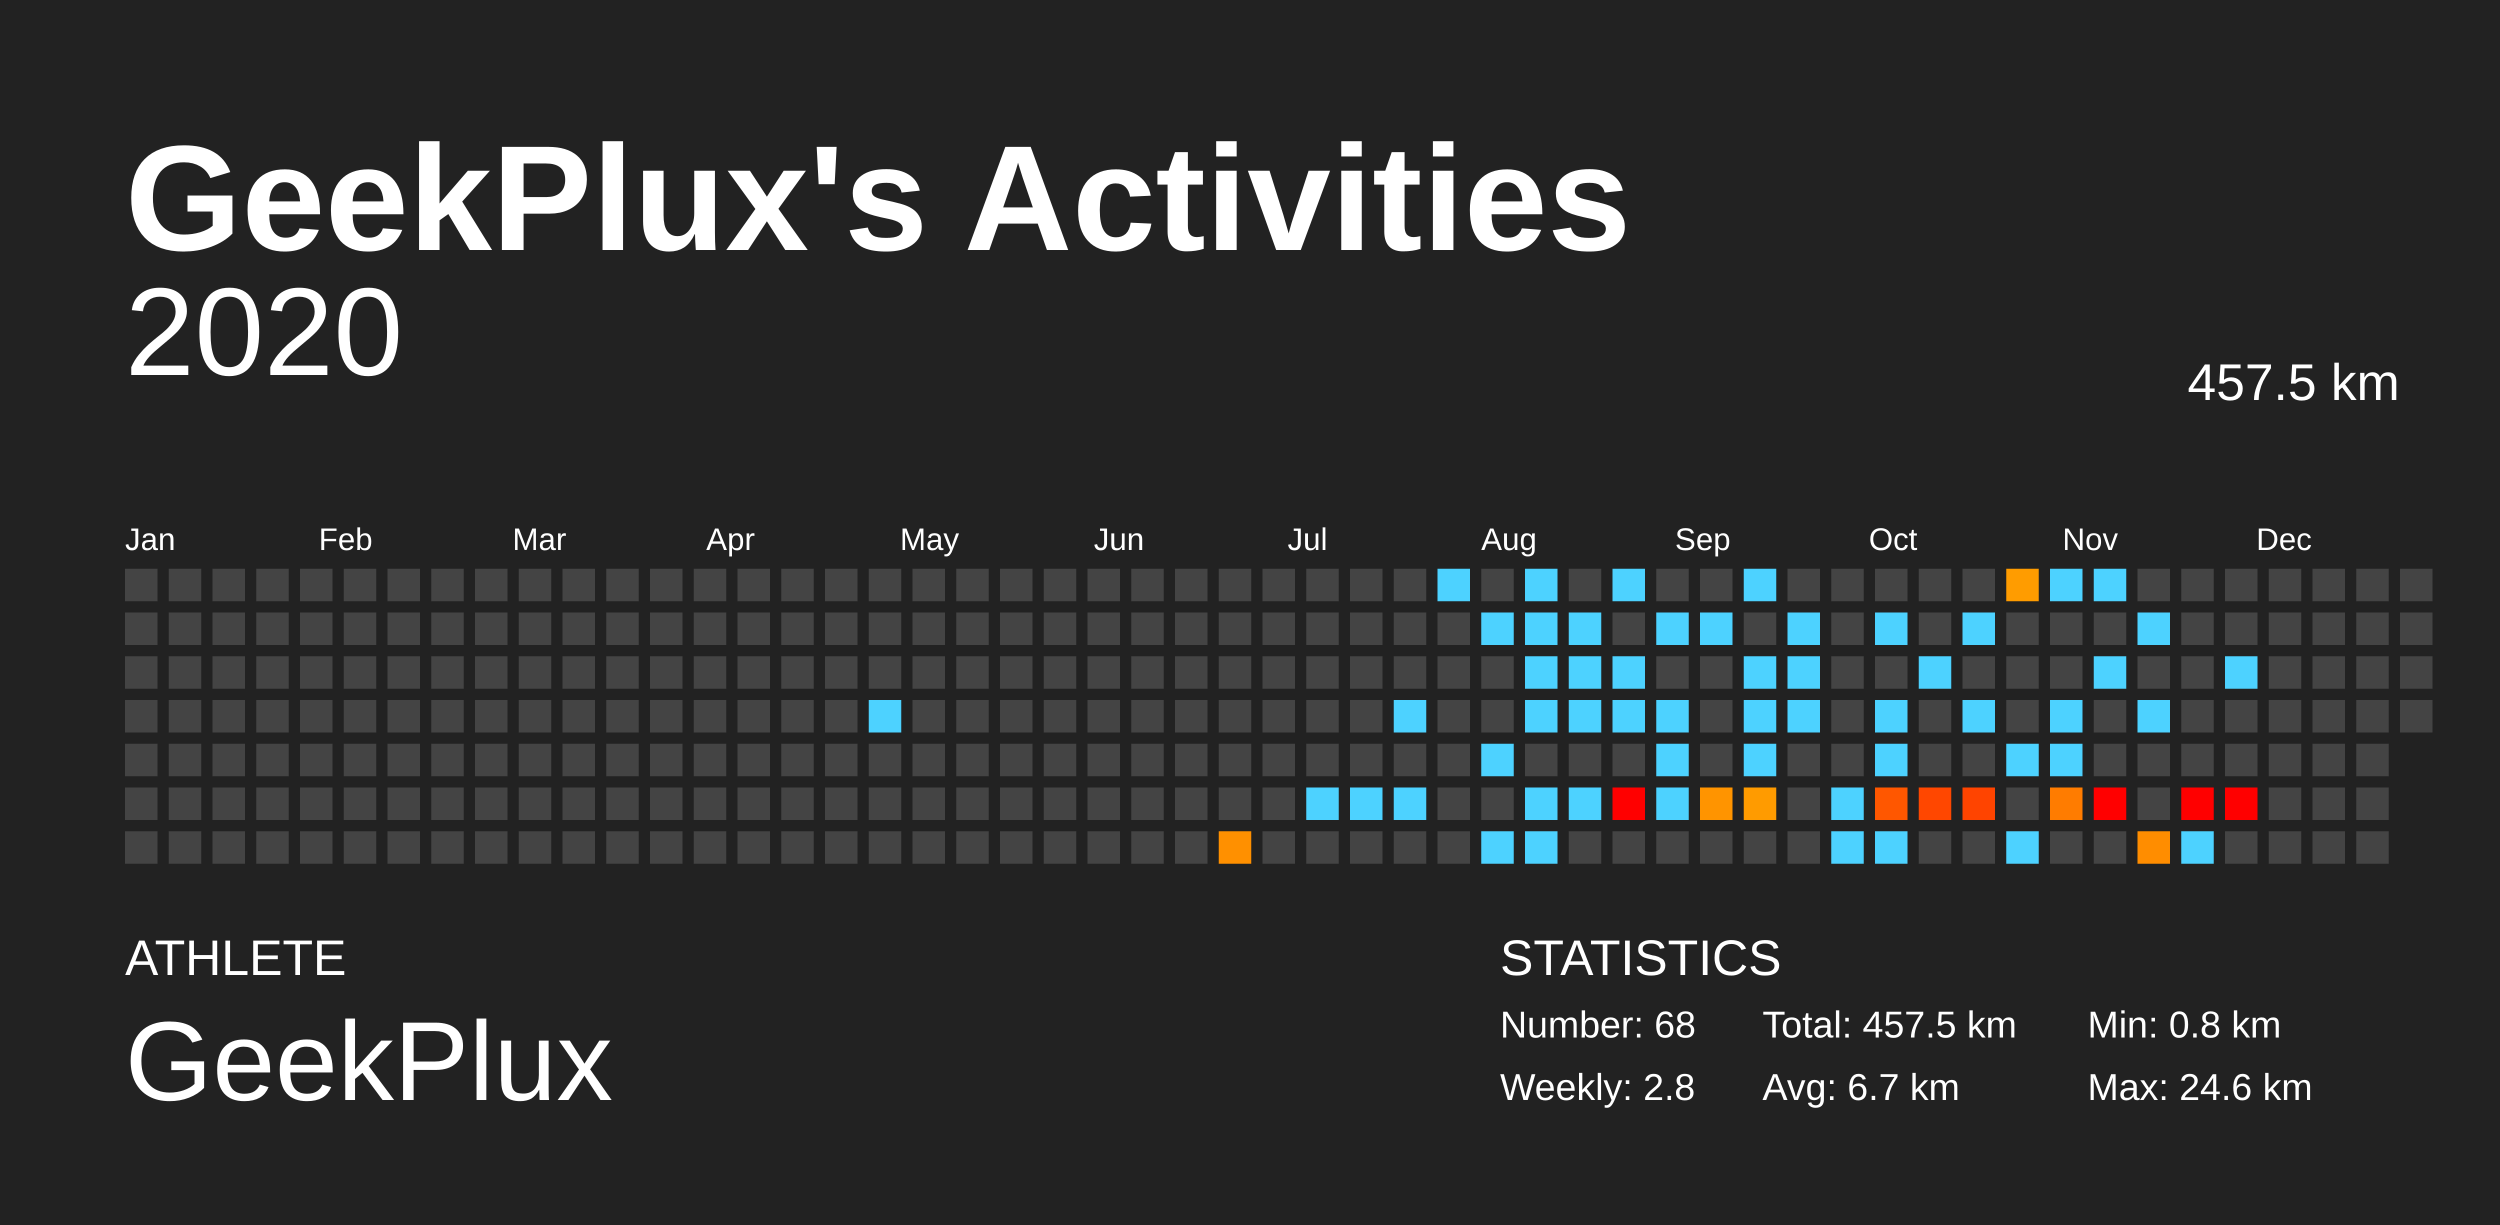
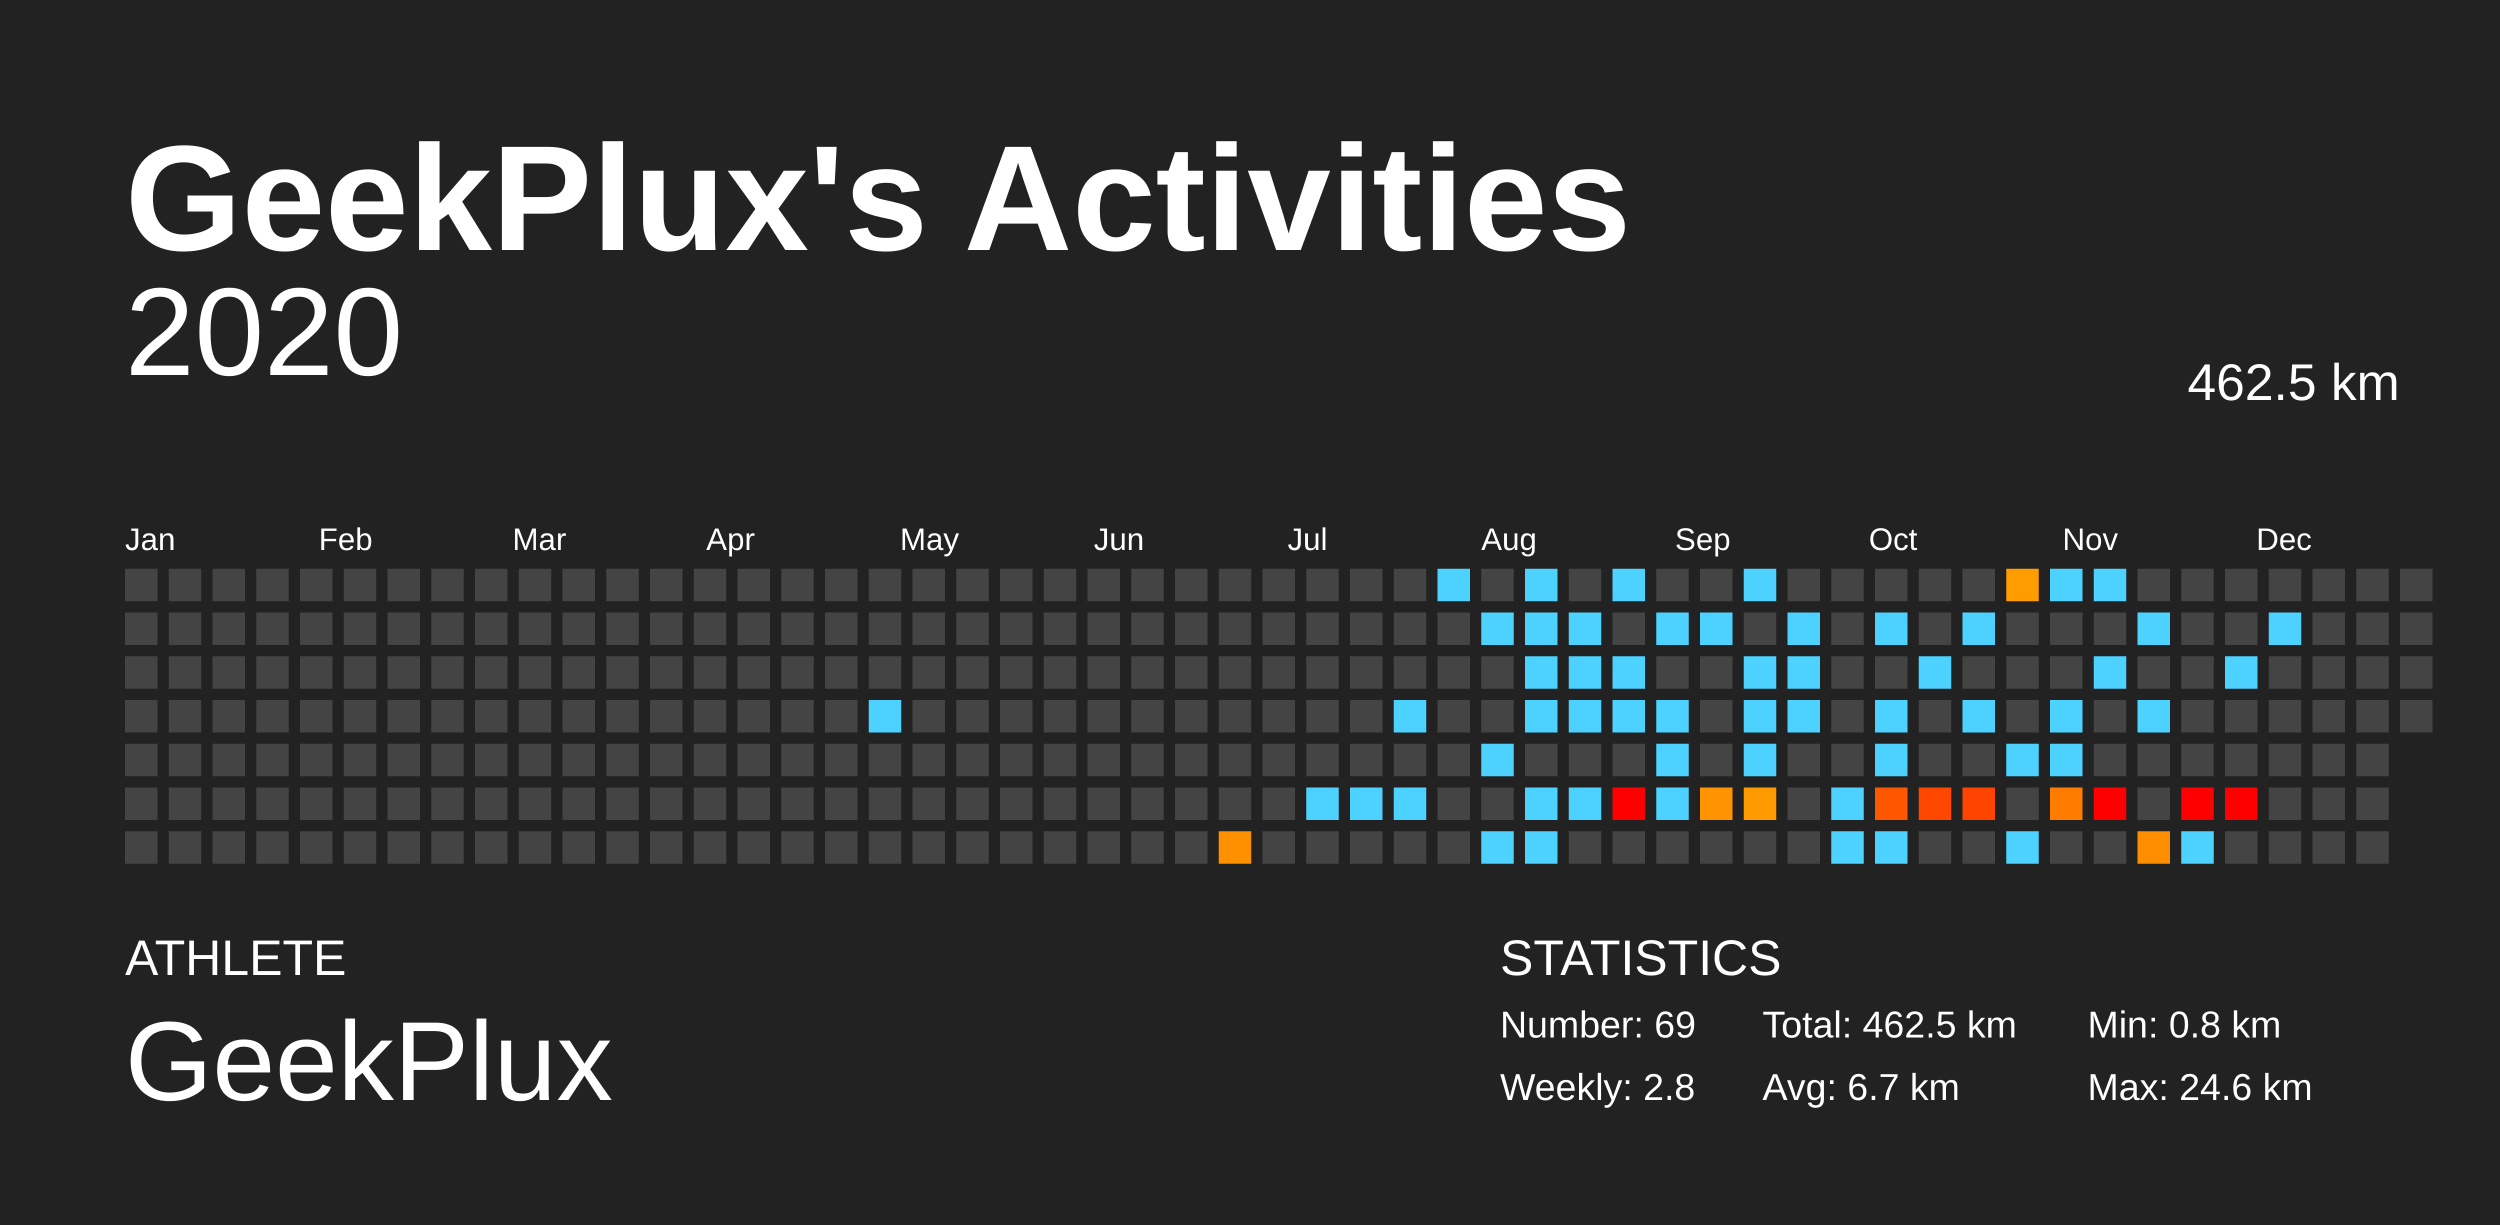
<svg xmlns="http://www.w3.org/2000/svg" baseProfile="full" height="98mm" version="1.1" viewBox="0,0,200,98" width="200mm">
  <defs />
  <rect fill="#222222" height="98" width="200" x="0" y="0" />
  <text fill="#FFFFFF" style="font-size:12px; font-family:Arial; font-weight:bold;" x="10" y="20">GeekPlux's Activities</text>
  <text fill="#FFFFFF" style="font-size:4px; font-family:Arial" x="10" y="78">ATHLETE</text>
  <text fill="#FFFFFF" style="font-size:9px; font-family:Arial" x="10" y="88">GeekPlux</text>
  <text fill="#FFFFFF" style="font-size:4px; font-family:Arial" x="120" y="78">STATISTICS</text>
-   <text fill="#FFFFFF" style="font-size:3px; font-family:Arial" x="120" y="83">Number: 68</text>
+   <text fill="#FFFFFF" style="font-size:3px; font-family:Arial" x="120" y="83">Number: 69</text>
  <text fill="#FFFFFF" style="font-size:3px; font-family:Arial" x="120" y="88">Weekly: 2.8</text>
-   <text fill="#FFFFFF" style="font-size:3px; font-family:Arial" x="141" y="83">Total: 457.5 km</text>
+   <text fill="#FFFFFF" style="font-size:3px; font-family:Arial" x="141" y="83">Total: 462.5 km</text>
  <text fill="#FFFFFF" style="font-size:3px; font-family:Arial" x="141" y="88">Avg: 6.7 km</text>
  <text fill="#FFFFFF" style="font-size:3px; font-family:Arial" x="167" y="83">Min: 0.8 km</text>
  <text fill="#FFFFFF" style="font-size:3px; font-family:Arial" x="167" y="88">Max: 24.6 km</text>
  <text alignment-baseline="hanging" fill="#FFFFFF" style="font-size:10.0px; font-family:Arial;" x="10" y="30">2020</text>
-   <text alignment-baseline="hanging" fill="#FFFFFF" style="font-size:4.125px; font-family:Arial;" x="175" y="32">457.5 km</text>
+   <text alignment-baseline="hanging" fill="#FFFFFF" style="font-size:4.125px; font-family:Arial;" x="175" y="32">462.5 km</text>
  <text fill="#FFFFFF" style="font-size:2.5px; font-family:Arial" x="10.0" y="44">Jan</text>
  <text fill="#FFFFFF" style="font-size:2.5px; font-family:Arial" x="25.5" y="44">Feb</text>
  <text fill="#FFFFFF" style="font-size:2.5px; font-family:Arial" x="41.0" y="44">Mar</text>
  <text fill="#FFFFFF" style="font-size:2.5px; font-family:Arial" x="56.5" y="44">Apr</text>
  <text fill="#FFFFFF" style="font-size:2.5px; font-family:Arial" x="72.0" y="44">May</text>
  <text fill="#FFFFFF" style="font-size:2.5px; font-family:Arial" x="87.5" y="44">Jun</text>
  <text fill="#FFFFFF" style="font-size:2.5px; font-family:Arial" x="103.0" y="44">Jul</text>
  <text fill="#FFFFFF" style="font-size:2.5px; font-family:Arial" x="118.5" y="44">Aug</text>
  <text fill="#FFFFFF" style="font-size:2.5px; font-family:Arial" x="134.0" y="44">Sep</text>
  <text fill="#FFFFFF" style="font-size:2.5px; font-family:Arial" x="149.5" y="44">Oct</text>
  <text fill="#FFFFFF" style="font-size:2.5px; font-family:Arial" x="165.0" y="44">Nov</text>
  <text fill="#FFFFFF" style="font-size:2.5px; font-family:Arial" x="180.5" y="44">Dec</text>
  <rect fill="#444444" height="2.6" width="2.6" x="10.0" y="45.5" />
  <rect fill="#444444" height="2.6" width="2.6" x="10.0" y="49.0" />
  <rect fill="#444444" height="2.6" width="2.6" x="10.0" y="52.5" />
  <rect fill="#444444" height="2.6" width="2.6" x="10.0" y="56.0" />
  <rect fill="#444444" height="2.6" width="2.6" x="10.0" y="59.5" />
  <rect fill="#444444" height="2.6" width="2.6" x="10.0" y="63.0" />
  <rect fill="#444444" height="2.6" width="2.6" x="10.0" y="66.5" />
  <rect fill="#444444" height="2.6" width="2.6" x="13.5" y="45.5" />
  <rect fill="#444444" height="2.6" width="2.6" x="13.5" y="49.0" />
  <rect fill="#444444" height="2.6" width="2.6" x="13.5" y="52.5" />
  <rect fill="#444444" height="2.6" width="2.6" x="13.5" y="56.0" />
  <rect fill="#444444" height="2.6" width="2.6" x="13.5" y="59.5" />
  <rect fill="#444444" height="2.6" width="2.6" x="13.5" y="63.0" />
  <rect fill="#444444" height="2.6" width="2.6" x="13.5" y="66.5" />
  <rect fill="#444444" height="2.6" width="2.6" x="17.0" y="45.5" />
  <rect fill="#444444" height="2.6" width="2.6" x="17.0" y="49.0" />
  <rect fill="#444444" height="2.6" width="2.6" x="17.0" y="52.5" />
  <rect fill="#444444" height="2.6" width="2.6" x="17.0" y="56.0" />
  <rect fill="#444444" height="2.6" width="2.6" x="17.0" y="59.5" />
  <rect fill="#444444" height="2.6" width="2.6" x="17.0" y="63.0" />
  <rect fill="#444444" height="2.6" width="2.6" x="17.0" y="66.5" />
  <rect fill="#444444" height="2.6" width="2.6" x="20.5" y="45.5" />
  <rect fill="#444444" height="2.6" width="2.6" x="20.5" y="49.0" />
  <rect fill="#444444" height="2.6" width="2.6" x="20.5" y="52.5" />
  <rect fill="#444444" height="2.6" width="2.6" x="20.5" y="56.0" />
  <rect fill="#444444" height="2.6" width="2.6" x="20.5" y="59.5" />
  <rect fill="#444444" height="2.6" width="2.6" x="20.5" y="63.0" />
  <rect fill="#444444" height="2.6" width="2.6" x="20.5" y="66.5" />
  <rect fill="#444444" height="2.6" width="2.6" x="24.0" y="45.5" />
  <rect fill="#444444" height="2.6" width="2.6" x="24.0" y="49.0" />
  <rect fill="#444444" height="2.6" width="2.6" x="24.0" y="52.5" />
  <rect fill="#444444" height="2.6" width="2.6" x="24.0" y="56.0" />
  <rect fill="#444444" height="2.6" width="2.6" x="24.0" y="59.5" />
  <rect fill="#444444" height="2.6" width="2.6" x="24.0" y="63.0" />
  <rect fill="#444444" height="2.6" width="2.6" x="24.0" y="66.5" />
  <rect fill="#444444" height="2.6" width="2.6" x="27.5" y="45.5" />
  <rect fill="#444444" height="2.6" width="2.6" x="27.5" y="49.0" />
  <rect fill="#444444" height="2.6" width="2.6" x="27.5" y="52.5" />
  <rect fill="#444444" height="2.6" width="2.6" x="27.5" y="56.0" />
  <rect fill="#444444" height="2.6" width="2.6" x="27.5" y="59.5" />
  <rect fill="#444444" height="2.6" width="2.6" x="27.5" y="63.0" />
  <rect fill="#444444" height="2.6" width="2.6" x="27.5" y="66.5" />
  <rect fill="#444444" height="2.6" width="2.6" x="31.0" y="45.5" />
  <rect fill="#444444" height="2.6" width="2.6" x="31.0" y="49.0" />
  <rect fill="#444444" height="2.6" width="2.6" x="31.0" y="52.5" />
  <rect fill="#444444" height="2.6" width="2.6" x="31.0" y="56.0" />
  <rect fill="#444444" height="2.6" width="2.6" x="31.0" y="59.5" />
  <rect fill="#444444" height="2.6" width="2.6" x="31.0" y="63.0" />
  <rect fill="#444444" height="2.6" width="2.6" x="31.0" y="66.5" />
  <rect fill="#444444" height="2.6" width="2.6" x="34.5" y="45.5" />
  <rect fill="#444444" height="2.6" width="2.6" x="34.5" y="49.0" />
  <rect fill="#444444" height="2.6" width="2.6" x="34.5" y="52.5" />
  <rect fill="#444444" height="2.6" width="2.6" x="34.5" y="56.0" />
  <rect fill="#444444" height="2.6" width="2.6" x="34.5" y="59.5" />
  <rect fill="#444444" height="2.6" width="2.6" x="34.5" y="63.0" />
  <rect fill="#444444" height="2.6" width="2.6" x="34.5" y="66.5" />
  <rect fill="#444444" height="2.6" width="2.6" x="38.0" y="45.5" />
  <rect fill="#444444" height="2.6" width="2.6" x="38.0" y="49.0" />
  <rect fill="#444444" height="2.6" width="2.6" x="38.0" y="52.5" />
  <rect fill="#444444" height="2.6" width="2.6" x="38.0" y="56.0" />
  <rect fill="#444444" height="2.6" width="2.6" x="38.0" y="59.5" />
  <rect fill="#444444" height="2.6" width="2.6" x="38.0" y="63.0" />
  <rect fill="#444444" height="2.6" width="2.6" x="38.0" y="66.5" />
  <rect fill="#444444" height="2.6" width="2.6" x="41.5" y="45.5" />
  <rect fill="#444444" height="2.6" width="2.6" x="41.5" y="49.0" />
  <rect fill="#444444" height="2.6" width="2.6" x="41.5" y="52.5" />
  <rect fill="#444444" height="2.6" width="2.6" x="41.5" y="56.0" />
  <rect fill="#444444" height="2.6" width="2.6" x="41.5" y="59.5" />
  <rect fill="#444444" height="2.6" width="2.6" x="41.5" y="63.0" />
  <rect fill="#444444" height="2.6" width="2.6" x="41.5" y="66.5" />
  <rect fill="#444444" height="2.6" width="2.6" x="45.0" y="45.5" />
  <rect fill="#444444" height="2.6" width="2.6" x="45.0" y="49.0" />
  <rect fill="#444444" height="2.6" width="2.6" x="45.0" y="52.5" />
  <rect fill="#444444" height="2.6" width="2.6" x="45.0" y="56.0" />
  <rect fill="#444444" height="2.6" width="2.6" x="45.0" y="59.5" />
  <rect fill="#444444" height="2.6" width="2.6" x="45.0" y="63.0" />
  <rect fill="#444444" height="2.6" width="2.6" x="45.0" y="66.5" />
  <rect fill="#444444" height="2.6" width="2.6" x="48.5" y="45.5" />
  <rect fill="#444444" height="2.6" width="2.6" x="48.5" y="49.0" />
  <rect fill="#444444" height="2.6" width="2.6" x="48.5" y="52.5" />
  <rect fill="#444444" height="2.6" width="2.6" x="48.5" y="56.0" />
  <rect fill="#444444" height="2.6" width="2.6" x="48.5" y="59.5" />
  <rect fill="#444444" height="2.6" width="2.6" x="48.5" y="63.0" />
  <rect fill="#444444" height="2.6" width="2.6" x="48.5" y="66.5" />
  <rect fill="#444444" height="2.6" width="2.6" x="52.0" y="45.5" />
  <rect fill="#444444" height="2.6" width="2.6" x="52.0" y="49.0" />
  <rect fill="#444444" height="2.6" width="2.6" x="52.0" y="52.5" />
  <rect fill="#444444" height="2.6" width="2.6" x="52.0" y="56.0" />
  <rect fill="#444444" height="2.6" width="2.6" x="52.0" y="59.5" />
  <rect fill="#444444" height="2.6" width="2.6" x="52.0" y="63.0" />
  <rect fill="#444444" height="2.6" width="2.6" x="52.0" y="66.5" />
  <rect fill="#444444" height="2.6" width="2.6" x="55.5" y="45.5" />
  <rect fill="#444444" height="2.6" width="2.6" x="55.5" y="49.0" />
  <rect fill="#444444" height="2.6" width="2.6" x="55.5" y="52.5" />
  <rect fill="#444444" height="2.6" width="2.6" x="55.5" y="56.0" />
  <rect fill="#444444" height="2.6" width="2.6" x="55.5" y="59.5" />
  <rect fill="#444444" height="2.6" width="2.6" x="55.5" y="63.0" />
  <rect fill="#444444" height="2.6" width="2.6" x="55.5" y="66.5" />
  <rect fill="#444444" height="2.6" width="2.6" x="59.0" y="45.5" />
  <rect fill="#444444" height="2.6" width="2.6" x="59.0" y="49.0" />
  <rect fill="#444444" height="2.6" width="2.6" x="59.0" y="52.5" />
  <rect fill="#444444" height="2.6" width="2.6" x="59.0" y="56.0" />
  <rect fill="#444444" height="2.6" width="2.6" x="59.0" y="59.5" />
  <rect fill="#444444" height="2.6" width="2.6" x="59.0" y="63.0" />
  <rect fill="#444444" height="2.6" width="2.6" x="59.0" y="66.5" />
  <rect fill="#444444" height="2.6" width="2.6" x="62.5" y="45.5" />
  <rect fill="#444444" height="2.6" width="2.6" x="62.5" y="49.0" />
  <rect fill="#444444" height="2.6" width="2.6" x="62.5" y="52.5" />
  <rect fill="#444444" height="2.6" width="2.6" x="62.5" y="56.0" />
  <rect fill="#444444" height="2.6" width="2.6" x="62.5" y="59.5" />
  <rect fill="#444444" height="2.6" width="2.6" x="62.5" y="63.0" />
  <rect fill="#444444" height="2.6" width="2.6" x="62.5" y="66.5" />
  <rect fill="#444444" height="2.6" width="2.6" x="66.0" y="45.5" />
  <rect fill="#444444" height="2.6" width="2.6" x="66.0" y="49.0" />
  <rect fill="#444444" height="2.6" width="2.6" x="66.0" y="52.5" />
  <rect fill="#444444" height="2.6" width="2.6" x="66.0" y="56.0" />
  <rect fill="#444444" height="2.6" width="2.6" x="66.0" y="59.5" />
  <rect fill="#444444" height="2.6" width="2.6" x="66.0" y="63.0" />
  <rect fill="#444444" height="2.6" width="2.6" x="66.0" y="66.5" />
  <rect fill="#444444" height="2.6" width="2.6" x="69.5" y="45.5" />
  <rect fill="#444444" height="2.6" width="2.6" x="69.5" y="49.0" />
  <rect fill="#444444" height="2.6" width="2.6" x="69.5" y="52.5" />
  <rect fill="#4dd2ff" height="2.6" width="2.6" x="69.5" y="56.0" />
  <rect fill="#444444" height="2.6" width="2.6" x="69.5" y="59.5" />
  <rect fill="#444444" height="2.6" width="2.6" x="69.5" y="63.0" />
  <rect fill="#444444" height="2.6" width="2.6" x="69.5" y="66.5" />
  <rect fill="#444444" height="2.6" width="2.6" x="73.0" y="45.5" />
  <rect fill="#444444" height="2.6" width="2.6" x="73.0" y="49.0" />
  <rect fill="#444444" height="2.6" width="2.6" x="73.0" y="52.5" />
  <rect fill="#444444" height="2.6" width="2.6" x="73.0" y="56.0" />
  <rect fill="#444444" height="2.6" width="2.6" x="73.0" y="59.5" />
  <rect fill="#444444" height="2.6" width="2.6" x="73.0" y="63.0" />
  <rect fill="#444444" height="2.6" width="2.6" x="73.0" y="66.5" />
  <rect fill="#444444" height="2.6" width="2.6" x="76.5" y="45.5" />
  <rect fill="#444444" height="2.6" width="2.6" x="76.5" y="49.0" />
  <rect fill="#444444" height="2.6" width="2.6" x="76.5" y="52.5" />
  <rect fill="#444444" height="2.6" width="2.6" x="76.5" y="56.0" />
  <rect fill="#444444" height="2.6" width="2.6" x="76.5" y="59.5" />
  <rect fill="#444444" height="2.6" width="2.6" x="76.5" y="63.0" />
  <rect fill="#444444" height="2.6" width="2.6" x="76.5" y="66.5" />
  <rect fill="#444444" height="2.6" width="2.6" x="80.0" y="45.5" />
  <rect fill="#444444" height="2.6" width="2.6" x="80.0" y="49.0" />
  <rect fill="#444444" height="2.6" width="2.6" x="80.0" y="52.5" />
  <rect fill="#444444" height="2.6" width="2.6" x="80.0" y="56.0" />
  <rect fill="#444444" height="2.6" width="2.6" x="80.0" y="59.5" />
  <rect fill="#444444" height="2.6" width="2.6" x="80.0" y="63.0" />
  <rect fill="#444444" height="2.6" width="2.6" x="80.0" y="66.5" />
  <rect fill="#444444" height="2.6" width="2.6" x="83.5" y="45.5" />
  <rect fill="#444444" height="2.6" width="2.6" x="83.5" y="49.0" />
  <rect fill="#444444" height="2.6" width="2.6" x="83.5" y="52.5" />
  <rect fill="#444444" height="2.6" width="2.6" x="83.5" y="56.0" />
  <rect fill="#444444" height="2.6" width="2.6" x="83.5" y="59.5" />
  <rect fill="#444444" height="2.6" width="2.6" x="83.5" y="63.0" />
  <rect fill="#444444" height="2.6" width="2.6" x="83.5" y="66.5" />
  <rect fill="#444444" height="2.6" width="2.6" x="87.0" y="45.5" />
  <rect fill="#444444" height="2.6" width="2.6" x="87.0" y="49.0" />
  <rect fill="#444444" height="2.6" width="2.6" x="87.0" y="52.5" />
  <rect fill="#444444" height="2.6" width="2.6" x="87.0" y="56.0" />
  <rect fill="#444444" height="2.6" width="2.6" x="87.0" y="59.5" />
  <rect fill="#444444" height="2.6" width="2.6" x="87.0" y="63.0" />
  <rect fill="#444444" height="2.6" width="2.6" x="87.0" y="66.5" />
  <rect fill="#444444" height="2.6" width="2.6" x="90.5" y="45.5" />
  <rect fill="#444444" height="2.6" width="2.6" x="90.5" y="49.0" />
  <rect fill="#444444" height="2.6" width="2.6" x="90.5" y="52.5" />
  <rect fill="#444444" height="2.6" width="2.6" x="90.5" y="56.0" />
  <rect fill="#444444" height="2.6" width="2.6" x="90.5" y="59.5" />
  <rect fill="#444444" height="2.6" width="2.6" x="90.5" y="63.0" />
  <rect fill="#444444" height="2.6" width="2.6" x="90.5" y="66.5" />
  <rect fill="#444444" height="2.6" width="2.6" x="94.0" y="45.5" />
  <rect fill="#444444" height="2.6" width="2.6" x="94.0" y="49.0" />
  <rect fill="#444444" height="2.6" width="2.6" x="94.0" y="52.5" />
  <rect fill="#444444" height="2.6" width="2.6" x="94.0" y="56.0" />
  <rect fill="#444444" height="2.6" width="2.6" x="94.0" y="59.5" />
  <rect fill="#444444" height="2.6" width="2.6" x="94.0" y="63.0" />
  <rect fill="#444444" height="2.6" width="2.6" x="94.0" y="66.5" />
  <rect fill="#444444" height="2.6" width="2.6" x="97.5" y="45.5" />
  <rect fill="#444444" height="2.6" width="2.6" x="97.5" y="49.0" />
  <rect fill="#444444" height="2.6" width="2.6" x="97.5" y="52.5" />
  <rect fill="#444444" height="2.6" width="2.6" x="97.5" y="56.0" />
  <rect fill="#444444" height="2.6" width="2.6" x="97.5" y="59.5" />
  <rect fill="#444444" height="2.6" width="2.6" x="97.5" y="63.0" />
  <rect fill="#ff9000" height="2.6" width="2.6" x="97.5" y="66.5" />
  <rect fill="#444444" height="2.6" width="2.6" x="101.0" y="45.5" />
  <rect fill="#444444" height="2.6" width="2.6" x="101.0" y="49.0" />
  <rect fill="#444444" height="2.6" width="2.6" x="101.0" y="52.5" />
  <rect fill="#444444" height="2.6" width="2.6" x="101.0" y="56.0" />
  <rect fill="#444444" height="2.6" width="2.6" x="101.0" y="59.5" />
  <rect fill="#444444" height="2.6" width="2.6" x="101.0" y="63.0" />
  <rect fill="#444444" height="2.6" width="2.6" x="101.0" y="66.5" />
  <rect fill="#444444" height="2.6" width="2.6" x="104.5" y="45.5" />
  <rect fill="#444444" height="2.6" width="2.6" x="104.5" y="49.0" />
  <rect fill="#444444" height="2.6" width="2.6" x="104.5" y="52.5" />
  <rect fill="#444444" height="2.6" width="2.6" x="104.5" y="56.0" />
  <rect fill="#444444" height="2.6" width="2.6" x="104.5" y="59.5" />
  <rect fill="#4dd2ff" height="2.6" width="2.6" x="104.5" y="63.0" />
  <rect fill="#444444" height="2.6" width="2.6" x="104.5" y="66.5" />
  <rect fill="#444444" height="2.6" width="2.6" x="108.0" y="45.5" />
  <rect fill="#444444" height="2.6" width="2.6" x="108.0" y="49.0" />
  <rect fill="#444444" height="2.6" width="2.6" x="108.0" y="52.5" />
  <rect fill="#444444" height="2.6" width="2.6" x="108.0" y="56.0" />
  <rect fill="#444444" height="2.6" width="2.6" x="108.0" y="59.5" />
  <rect fill="#4dd2ff" height="2.6" width="2.6" x="108.0" y="63.0" />
  <rect fill="#444444" height="2.6" width="2.6" x="108.0" y="66.5" />
  <rect fill="#444444" height="2.6" width="2.6" x="111.5" y="45.5" />
  <rect fill="#444444" height="2.6" width="2.6" x="111.5" y="49.0" />
  <rect fill="#444444" height="2.6" width="2.6" x="111.5" y="52.5" />
  <rect fill="#4dd2ff" height="2.6" width="2.6" x="111.5" y="56.0" />
  <rect fill="#444444" height="2.6" width="2.6" x="111.5" y="59.5" />
  <rect fill="#4dd2ff" height="2.6" width="2.6" x="111.5" y="63.0" />
  <rect fill="#444444" height="2.6" width="2.6" x="111.5" y="66.5" />
  <rect fill="#4dd2ff" height="2.6" width="2.6" x="115.0" y="45.5" />
  <rect fill="#444444" height="2.6" width="2.6" x="115.0" y="49.0" />
  <rect fill="#444444" height="2.6" width="2.6" x="115.0" y="52.5" />
  <rect fill="#444444" height="2.6" width="2.6" x="115.0" y="56.0" />
  <rect fill="#444444" height="2.6" width="2.6" x="115.0" y="59.5" />
  <rect fill="#444444" height="2.6" width="2.6" x="115.0" y="63.0" />
  <rect fill="#444444" height="2.6" width="2.6" x="115.0" y="66.5" />
  <rect fill="#444444" height="2.6" width="2.6" x="118.5" y="45.5" />
  <rect fill="#4dd2ff" height="2.6" width="2.6" x="118.5" y="49.0" />
  <rect fill="#444444" height="2.6" width="2.6" x="118.5" y="52.5" />
  <rect fill="#444444" height="2.6" width="2.6" x="118.5" y="56.0" />
  <rect fill="#4dd2ff" height="2.6" width="2.6" x="118.5" y="59.5" />
  <rect fill="#444444" height="2.6" width="2.6" x="118.5" y="63.0" />
  <rect fill="#4dd2ff" height="2.6" width="2.6" x="118.5" y="66.5" />
  <rect fill="#4dd2ff" height="2.6" width="2.6" x="122.0" y="45.5" />
  <rect fill="#4dd2ff" height="2.6" width="2.6" x="122.0" y="49.0" />
  <rect fill="#4dd2ff" height="2.6" width="2.6" x="122.0" y="52.5" />
  <rect fill="#4dd2ff" height="2.6" width="2.6" x="122.0" y="56.0" />
  <rect fill="#444444" height="2.6" width="2.6" x="122.0" y="59.5" />
  <rect fill="#4dd2ff" height="2.6" width="2.6" x="122.0" y="63.0" />
  <rect fill="#4dd2ff" height="2.6" width="2.6" x="122.0" y="66.5" />
  <rect fill="#444444" height="2.6" width="2.6" x="125.5" y="45.5" />
  <rect fill="#4dd2ff" height="2.6" width="2.6" x="125.5" y="49.0" />
  <rect fill="#4dd2ff" height="2.6" width="2.6" x="125.5" y="52.5" />
  <rect fill="#4dd2ff" height="2.6" width="2.6" x="125.5" y="56.0" />
  <rect fill="#444444" height="2.6" width="2.6" x="125.5" y="59.5" />
  <rect fill="#4dd2ff" height="2.6" width="2.6" x="125.5" y="63.0" />
  <rect fill="#444444" height="2.6" width="2.6" x="125.5" y="66.5" />
  <rect fill="#4dd2ff" height="2.6" width="2.6" x="129.0" y="45.5" />
  <rect fill="#444444" height="2.6" width="2.6" x="129.0" y="49.0" />
  <rect fill="#4dd2ff" height="2.6" width="2.6" x="129.0" y="52.5" />
  <rect fill="#4dd2ff" height="2.6" width="2.6" x="129.0" y="56.0" />
  <rect fill="#444444" height="2.6" width="2.6" x="129.0" y="59.5" />
  <rect fill="red" height="2.6" width="2.6" x="129.0" y="63.0" />
  <rect fill="#444444" height="2.6" width="2.6" x="129.0" y="66.5" />
  <rect fill="#444444" height="2.6" width="2.6" x="132.5" y="45.5" />
  <rect fill="#4dd2ff" height="2.6" width="2.6" x="132.5" y="49.0" />
  <rect fill="#444444" height="2.6" width="2.6" x="132.5" y="52.5" />
  <rect fill="#4dd2ff" height="2.6" width="2.6" x="132.5" y="56.0" />
  <rect fill="#4dd2ff" height="2.6" width="2.6" x="132.5" y="59.5" />
  <rect fill="#4dd2ff" height="2.6" width="2.6" x="132.5" y="63.0" />
  <rect fill="#444444" height="2.6" width="2.6" x="132.5" y="66.5" />
  <rect fill="#444444" height="2.6" width="2.6" x="136.0" y="45.5" />
  <rect fill="#4dd2ff" height="2.6" width="2.6" x="136.0" y="49.0" />
  <rect fill="#444444" height="2.6" width="2.6" x="136.0" y="52.5" />
  <rect fill="#444444" height="2.6" width="2.6" x="136.0" y="56.0" />
  <rect fill="#444444" height="2.6" width="2.6" x="136.0" y="59.5" />
  <rect fill="#ff9400" height="2.6" width="2.6" x="136.0" y="63.0" />
  <rect fill="#444444" height="2.6" width="2.6" x="136.0" y="66.5" />
  <rect fill="#4dd2ff" height="2.6" width="2.6" x="139.5" y="45.5" />
  <rect fill="#444444" height="2.6" width="2.6" x="139.5" y="49.0" />
  <rect fill="#4dd2ff" height="2.6" width="2.6" x="139.5" y="52.5" />
  <rect fill="#4dd2ff" height="2.6" width="2.6" x="139.5" y="56.0" />
  <rect fill="#4dd2ff" height="2.6" width="2.6" x="139.5" y="59.5" />
  <rect fill="#ff9b00" height="2.6" width="2.6" x="139.5" y="63.0" />
  <rect fill="#444444" height="2.6" width="2.6" x="139.5" y="66.5" />
  <rect fill="#444444" height="2.6" width="2.6" x="143.0" y="45.5" />
  <rect fill="#4dd2ff" height="2.6" width="2.6" x="143.0" y="49.0" />
  <rect fill="#4dd2ff" height="2.6" width="2.6" x="143.0" y="52.5" />
  <rect fill="#4dd2ff" height="2.6" width="2.6" x="143.0" y="56.0" />
  <rect fill="#444444" height="2.6" width="2.6" x="143.0" y="59.5" />
  <rect fill="#444444" height="2.6" width="2.6" x="143.0" y="63.0" />
  <rect fill="#444444" height="2.6" width="2.6" x="143.0" y="66.5" />
  <rect fill="#444444" height="2.6" width="2.6" x="146.5" y="45.5" />
  <rect fill="#444444" height="2.6" width="2.6" x="146.5" y="49.0" />
  <rect fill="#444444" height="2.6" width="2.6" x="146.5" y="52.5" />
  <rect fill="#444444" height="2.6" width="2.6" x="146.5" y="56.0" />
  <rect fill="#444444" height="2.6" width="2.6" x="146.5" y="59.5" />
  <rect fill="#4dd2ff" height="2.6" width="2.6" x="146.5" y="63.0" />
  <rect fill="#4dd2ff" height="2.6" width="2.6" x="146.5" y="66.5" />
  <rect fill="#444444" height="2.6" width="2.6" x="150.0" y="45.5" />
  <rect fill="#4dd2ff" height="2.6" width="2.6" x="150.0" y="49.0" />
  <rect fill="#444444" height="2.6" width="2.6" x="150.0" y="52.5" />
  <rect fill="#4dd2ff" height="2.6" width="2.6" x="150.0" y="56.0" />
  <rect fill="#4dd2ff" height="2.6" width="2.6" x="150.0" y="59.5" />
  <rect fill="#ff5700" height="2.6" width="2.6" x="150.0" y="63.0" />
  <rect fill="#4dd2ff" height="2.6" width="2.6" x="150.0" y="66.5" />
  <rect fill="#444444" height="2.6" width="2.6" x="153.5" y="45.5" />
  <rect fill="#444444" height="2.6" width="2.6" x="153.5" y="49.0" />
  <rect fill="#4dd2ff" height="2.6" width="2.6" x="153.5" y="52.5" />
  <rect fill="#444444" height="2.6" width="2.6" x="153.5" y="56.0" />
  <rect fill="#444444" height="2.6" width="2.6" x="153.5" y="59.5" />
  <rect fill="#ff4700" height="2.6" width="2.6" x="153.5" y="63.0" />
  <rect fill="#444444" height="2.6" width="2.6" x="153.5" y="66.5" />
  <rect fill="#444444" height="2.6" width="2.6" x="157.0" y="45.5" />
  <rect fill="#4dd2ff" height="2.6" width="2.6" x="157.0" y="49.0" />
  <rect fill="#444444" height="2.6" width="2.6" x="157.0" y="52.5" />
  <rect fill="#4dd2ff" height="2.6" width="2.6" x="157.0" y="56.0" />
  <rect fill="#444444" height="2.6" width="2.6" x="157.0" y="59.5" />
  <rect fill="#ff4400" height="2.6" width="2.6" x="157.0" y="63.0" />
  <rect fill="#444444" height="2.6" width="2.6" x="157.0" y="66.5" />
  <rect fill="#ff9c00" height="2.6" width="2.6" x="160.5" y="45.5" />
  <rect fill="#444444" height="2.6" width="2.6" x="160.5" y="49.0" />
  <rect fill="#444444" height="2.6" width="2.6" x="160.5" y="52.5" />
  <rect fill="#444444" height="2.6" width="2.6" x="160.5" y="56.0" />
  <rect fill="#4dd2ff" height="2.6" width="2.6" x="160.5" y="59.5" />
  <rect fill="#444444" height="2.6" width="2.6" x="160.5" y="63.0" />
  <rect fill="#4dd2ff" height="2.6" width="2.6" x="160.5" y="66.5" />
  <rect fill="#4dd2ff" height="2.6" width="2.6" x="164.0" y="45.5" />
  <rect fill="#444444" height="2.6" width="2.6" x="164.0" y="49.0" />
  <rect fill="#444444" height="2.6" width="2.6" x="164.0" y="52.5" />
  <rect fill="#4dd2ff" height="2.6" width="2.6" x="164.0" y="56.0" />
  <rect fill="#4dd2ff" height="2.6" width="2.6" x="164.0" y="59.5" />
  <rect fill="#ff7c00" height="2.6" width="2.6" x="164.0" y="63.0" />
  <rect fill="#444444" height="2.6" width="2.6" x="164.0" y="66.5" />
  <rect fill="#4dd2ff" height="2.6" width="2.6" x="167.5" y="45.5" />
  <rect fill="#444444" height="2.6" width="2.6" x="167.5" y="49.0" />
  <rect fill="#4dd2ff" height="2.6" width="2.6" x="167.5" y="52.5" />
  <rect fill="#444444" height="2.6" width="2.6" x="167.5" y="56.0" />
  <rect fill="#444444" height="2.6" width="2.6" x="167.5" y="59.5" />
  <rect fill="red" height="2.6" width="2.6" x="167.5" y="63.0" />
  <rect fill="#444444" height="2.6" width="2.6" x="167.5" y="66.5" />
  <rect fill="#444444" height="2.6" width="2.6" x="171.0" y="45.5" />
  <rect fill="#4dd2ff" height="2.6" width="2.6" x="171.0" y="49.0" />
  <rect fill="#444444" height="2.6" width="2.6" x="171.0" y="52.5" />
  <rect fill="#4dd2ff" height="2.6" width="2.6" x="171.0" y="56.0" />
  <rect fill="#444444" height="2.6" width="2.6" x="171.0" y="59.5" />
  <rect fill="#444444" height="2.6" width="2.6" x="171.0" y="63.0" />
  <rect fill="#ff8d00" height="2.6" width="2.6" x="171.0" y="66.5" />
  <rect fill="#444444" height="2.6" width="2.6" x="174.5" y="45.5" />
  <rect fill="#444444" height="2.6" width="2.6" x="174.5" y="49.0" />
  <rect fill="#444444" height="2.6" width="2.6" x="174.5" y="52.5" />
  <rect fill="#444444" height="2.6" width="2.6" x="174.5" y="56.0" />
  <rect fill="#444444" height="2.6" width="2.6" x="174.5" y="59.5" />
  <rect fill="red" height="2.6" width="2.6" x="174.5" y="63.0" />
  <rect fill="#4dd2ff" height="2.6" width="2.6" x="174.5" y="66.5" />
  <rect fill="#444444" height="2.6" width="2.6" x="178.0" y="45.5" />
  <rect fill="#444444" height="2.6" width="2.6" x="178.0" y="49.0" />
  <rect fill="#4dd2ff" height="2.6" width="2.6" x="178.0" y="52.5" />
  <rect fill="#444444" height="2.6" width="2.6" x="178.0" y="56.0" />
  <rect fill="#444444" height="2.6" width="2.6" x="178.0" y="59.5" />
  <rect fill="red" height="2.6" width="2.6" x="178.0" y="63.0" />
  <rect fill="#444444" height="2.6" width="2.6" x="178.0" y="66.5" />
  <rect fill="#444444" height="2.6" width="2.6" x="181.5" y="45.5" />
-   <rect fill="#444444" height="2.6" width="2.6" x="181.5" y="49.0" />
+   <rect fill="#4dd2ff" height="2.6" width="2.6" x="181.5" y="49.0" />
  <rect fill="#444444" height="2.6" width="2.6" x="181.5" y="52.5" />
  <rect fill="#444444" height="2.6" width="2.6" x="181.5" y="56.0" />
  <rect fill="#444444" height="2.6" width="2.6" x="181.5" y="59.5" />
  <rect fill="#444444" height="2.6" width="2.6" x="181.5" y="63.0" />
  <rect fill="#444444" height="2.6" width="2.6" x="181.5" y="66.5" />
  <rect fill="#444444" height="2.6" width="2.6" x="185.0" y="45.5" />
  <rect fill="#444444" height="2.6" width="2.6" x="185.0" y="49.0" />
  <rect fill="#444444" height="2.6" width="2.6" x="185.0" y="52.5" />
  <rect fill="#444444" height="2.6" width="2.6" x="185.0" y="56.0" />
  <rect fill="#444444" height="2.6" width="2.6" x="185.0" y="59.5" />
  <rect fill="#444444" height="2.6" width="2.6" x="185.0" y="63.0" />
  <rect fill="#444444" height="2.6" width="2.6" x="185.0" y="66.5" />
  <rect fill="#444444" height="2.6" width="2.6" x="188.5" y="45.5" />
  <rect fill="#444444" height="2.6" width="2.6" x="188.5" y="49.0" />
  <rect fill="#444444" height="2.6" width="2.6" x="188.5" y="52.5" />
  <rect fill="#444444" height="2.6" width="2.6" x="188.5" y="56.0" />
  <rect fill="#444444" height="2.6" width="2.6" x="188.5" y="59.5" />
  <rect fill="#444444" height="2.6" width="2.6" x="188.5" y="63.0" />
  <rect fill="#444444" height="2.6" width="2.6" x="188.5" y="66.5" />
  <rect fill="#444444" height="2.6" width="2.6" x="192.0" y="45.5" />
  <rect fill="#444444" height="2.6" width="2.6" x="192.0" y="49.0" />
  <rect fill="#444444" height="2.6" width="2.6" x="192.0" y="52.5" />
  <rect fill="#444444" height="2.6" width="2.6" x="192.0" y="56.0" />
</svg>
